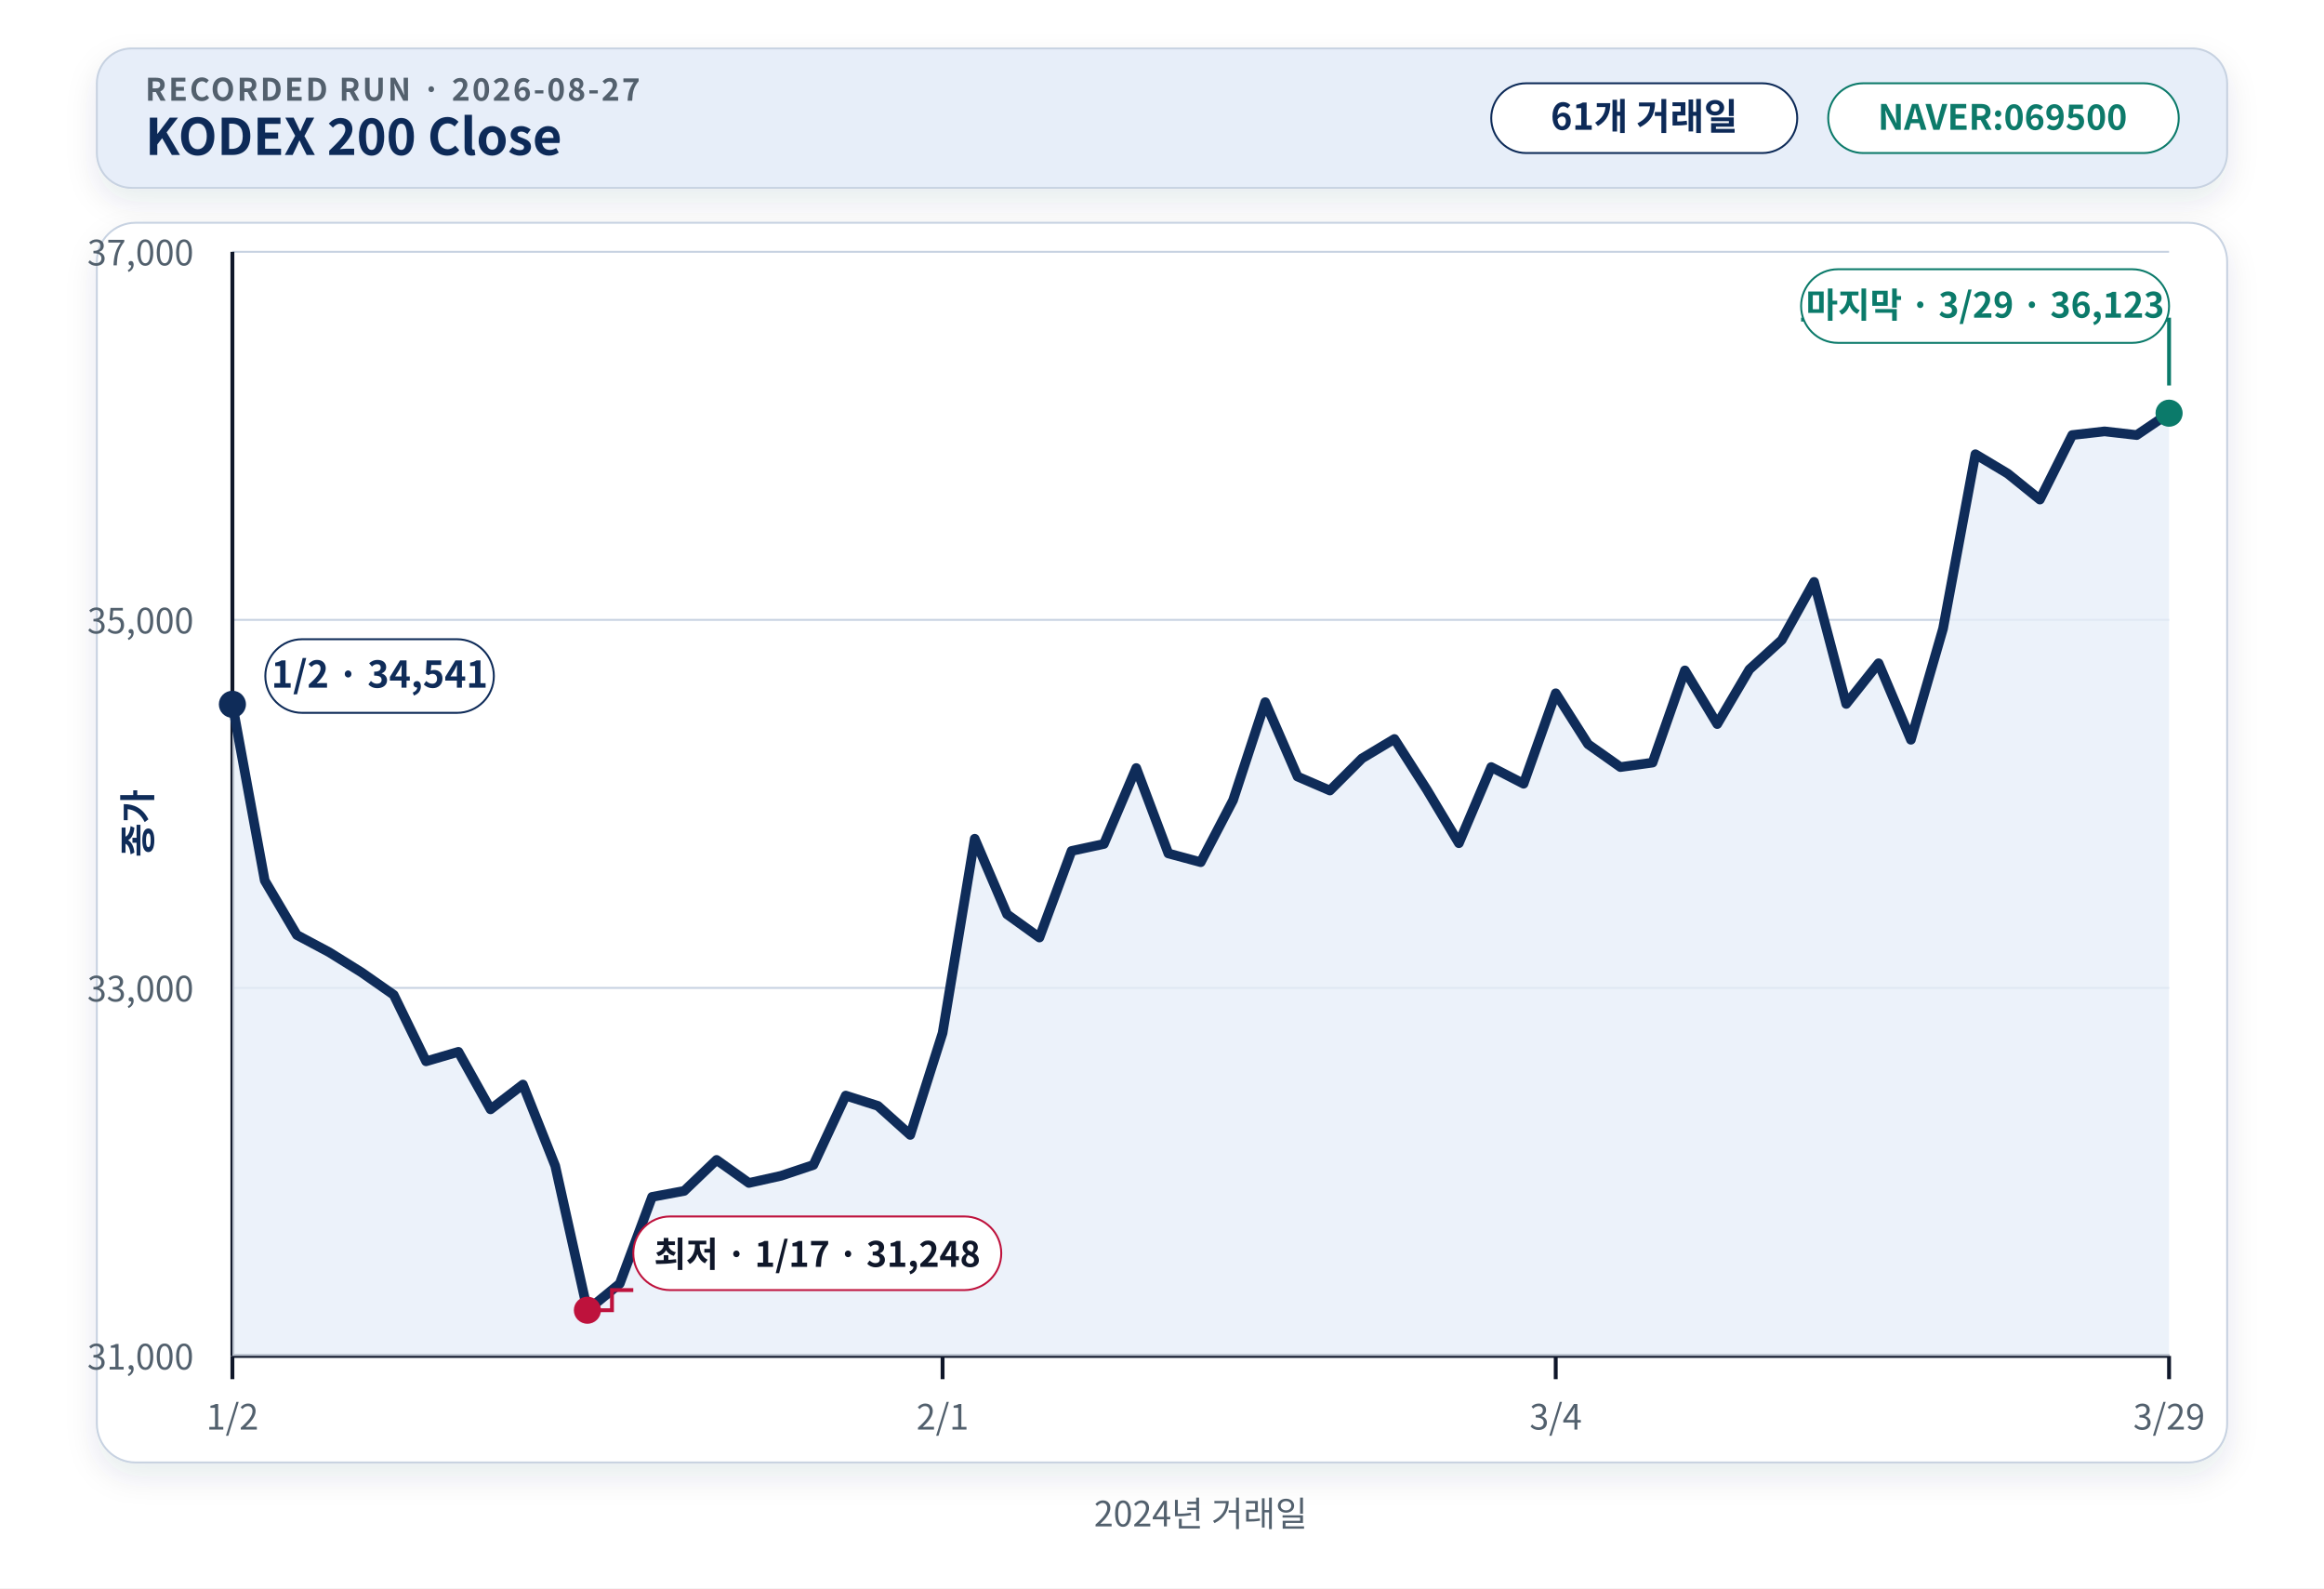
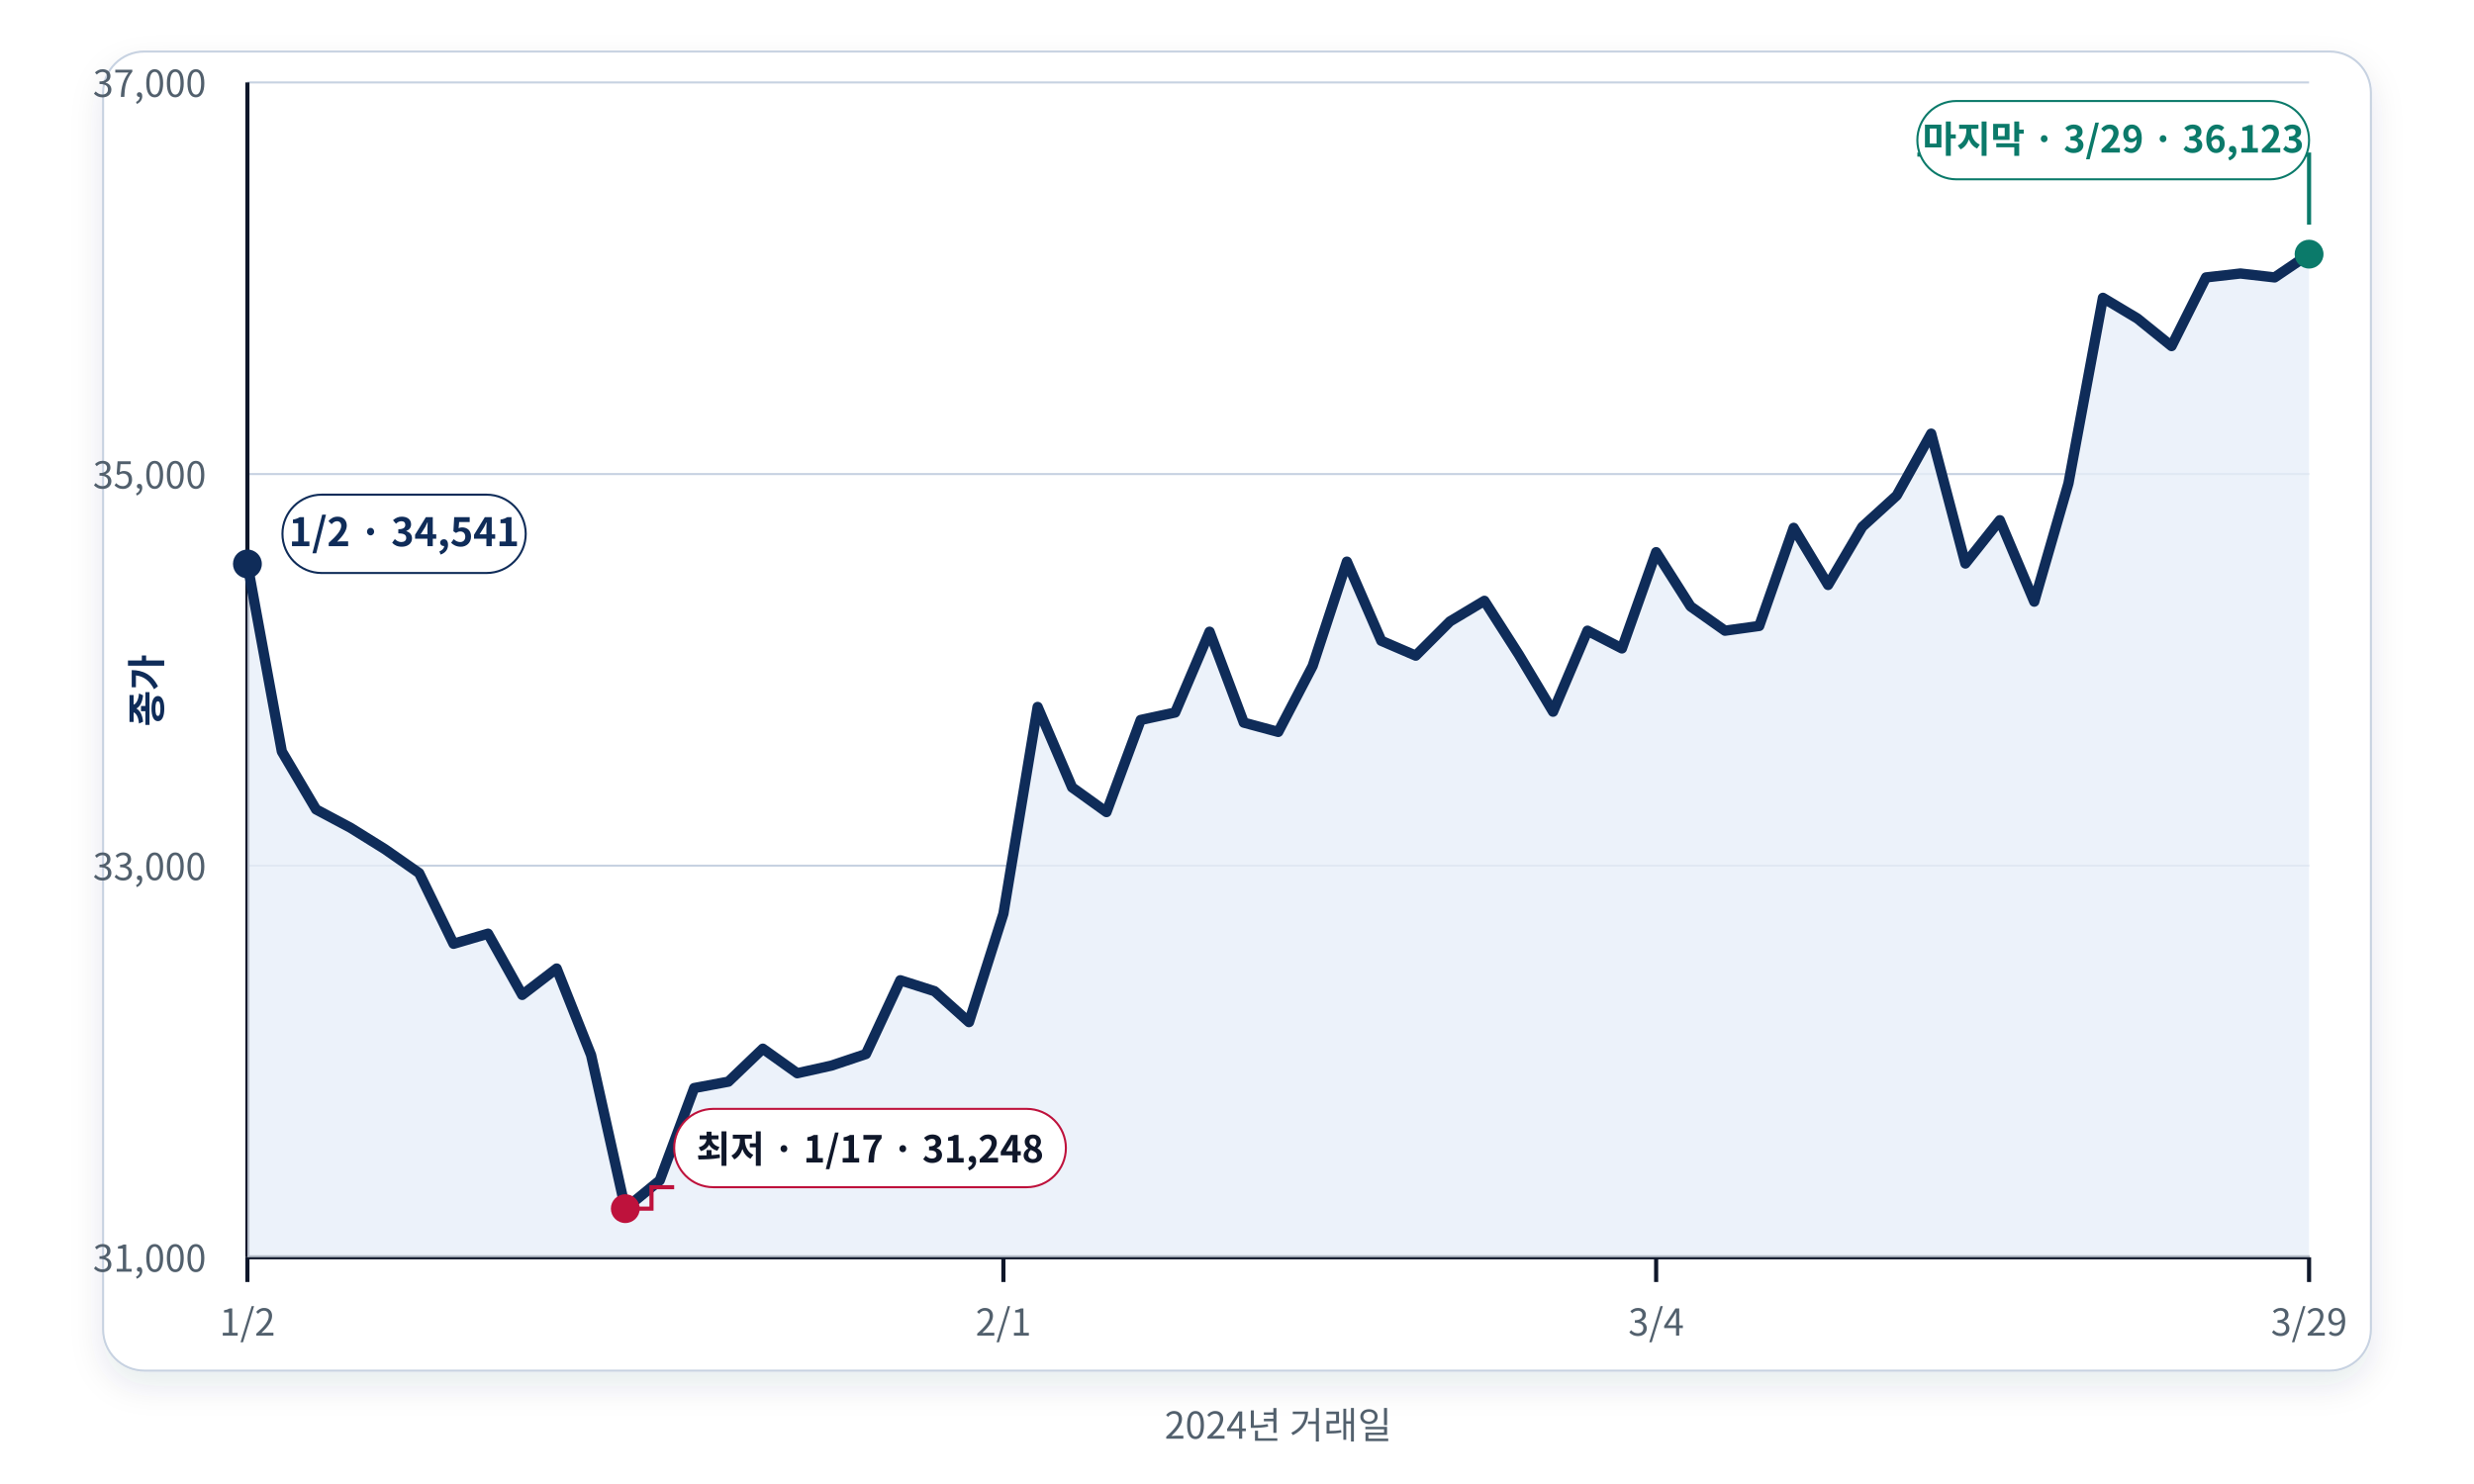
- <svg xmlns="http://www.w3.org/2000/svg" viewBox="0 0 1200 820" role="img" aria-labelledby="title desc">
+ <svg xmlns="http://www.w3.org/2000/svg" viewBox="0 0 1200 720" role="img" aria-labelledby="title desc">
  <defs>
    <filter id="shadow" x="-20%" y="-20%" width="140%" height="150%">
      <feDropShadow dx="0" dy="7" stdDeviation="8" flood-color="#0F2C59" flood-opacity="0.10" />
    </filter>
    <style>
      text{font-family:"Noto Sans CJK KR","Noto Sans KR",sans-serif;fill:#0F172A}
-       .meta{font-size:16px;font-weight:700;letter-spacing:1.1px;fill:#52606D}
-       .heading{font-size:26px;font-weight:700;fill:#0F2C59}
      .axis{font-size:18px;font-weight:400;fill:#52606D}
      .label{font-size:19px;font-weight:700;fill:#0F2C59}
      .value{font-size:18px;font-weight:700;fill:#0B7A6A}
      .grid{stroke:#C7D2E1;stroke-width:1}
    </style>
  </defs>
-   <rect width="1200" height="820" fill="#FFFFFF" />
-   <g id="chart-header" filter="url(#shadow)">
-     <rect x="50" y="25" width="1100" height="72" rx="18" fill="#E7EEF9" stroke="#C7D2E1" />
-     <text class="meta" x="75" y="52">RECORDED RUN · 2026-08-27</text>
-     <text class="heading" x="75" y="80">KODEX 200 Close</text>
-     <rect x="770" y="43" width="158" height="36" rx="18" fill="#FFFFFF" stroke="#0F2C59" />
-     <text class="label" x="849" y="67" text-anchor="middle">61개 거래일</text>
-     <rect x="944" y="43" width="181" height="36" rx="18" fill="#FFFFFF" stroke="#0B7A6A" />
-     <text class="value" x="1034" y="67" text-anchor="middle">NAVER:069500</text>
-   </g>
-   <g id="plot-panel" filter="url(#shadow)">
-     <rect x="50" y="115" width="1100" height="640" rx="20" fill="#FFFFFF" stroke="#C7D2E1" />
-   </g>
-   <g id="axes-and-grid" aria-hidden="true">
-     <line class="grid" x1="120" y1="130" x2="1120" y2="130" />
-     <line class="grid" x1="120" y1="320" x2="1120" y2="320" />
-     <line class="grid" x1="120" y1="510" x2="1120" y2="510" />
-     <line class="grid" x1="120" y1="700" x2="1120" y2="700" />
-     <line x1="120" y1="130" x2="120" y2="700" stroke="#0F172A" stroke-width="2" />
-     <line x1="120" y1="700" x2="1120" y2="700" stroke="#0F172A" stroke-width="2" />
-     <text class="axis" x="100" y="137" text-anchor="end">37,000</text>
-     <text class="axis" x="100" y="327" text-anchor="end">35,000</text>
-     <text class="axis" x="100" y="517" text-anchor="end">33,000</text>
-     <text class="axis" x="100" y="707" text-anchor="end">31,000</text>
-     <text class="label" x="78" y="425" text-anchor="middle" transform="rotate(-90 78 425)">종가</text>
-     <line x1="120" y1="700" x2="120" y2="712" stroke="#0F172A" stroke-width="2" />
-     <line x1="486.7" y1="700" x2="486.7" y2="712" stroke="#0F172A" stroke-width="2" />
-     <line x1="803.3" y1="700" x2="803.3" y2="712" stroke="#0F172A" stroke-width="2" />
-     <line x1="1120" y1="700" x2="1120" y2="712" stroke="#0F172A" stroke-width="2" />
-     <text class="axis" x="120" y="738" text-anchor="middle">1/2</text>
-     <text class="axis" x="486.7" y="738" text-anchor="middle">2/1</text>
-     <text class="axis" x="803.3" y="738" text-anchor="middle">3/4</text>
-     <text class="axis" x="1120" y="738" text-anchor="middle">3/29</text>
-     <text class="axis" x="620" y="788" text-anchor="middle">2024년 거래일</text>
-   </g>
-   <g id="series-close">
-     <polygon points="120,700 120.0,363.6 136.7,454.6 153.3,482.7 170.0,491.6 186.7,502.0 203.3,513.6 220.0,547.9 236.7,543.0 253.3,572.7 270.0,559.9 286.7,601.9 303.3,676.4 320.0,662.7 336.7,617.9 353.3,614.8 370.0,598.8 386.7,610.7 403.3,607.0 420.0,601.4 436.7,565.6 453.3,570.9 470.0,585.9 486.7,533.3 503.3,433.0 520.0,472.0 536.7,484.0 553.3,439.3 570.0,435.7 586.7,396.5 603.3,440.6 620.0,445.1 636.7,413.1 653.3,362.5 670.0,400.9 686.7,408.1 703.3,391.5 720.0,381.5 736.7,407.6 753.3,435.3 770.0,396.0 786.7,404.6 803.3,357.9 820.0,384.2 836.7,396.0 853.3,393.7 870.0,346.1 886.7,373.8 903.3,345.6 920.0,330.4 936.7,300.4 953.3,363.4 970.0,342.4 986.7,381.9 1003.3,324.5 1020.0,234.5 1036.7,244.5 1053.3,257.9 1070.0,224.6 1086.7,222.7 1103.3,224.6 1120.0,213.3 1120,700" fill="#E7EEF9" fill-opacity="0.78" />
-     <polyline points="120.0,363.6 136.7,454.6 153.3,482.7 170.0,491.6 186.7,502.0 203.3,513.6 220.0,547.9 236.7,543.0 253.3,572.7 270.0,559.9 286.7,601.9 303.3,676.4 320.0,662.7 336.7,617.9 353.3,614.8 370.0,598.8 386.7,610.7 403.3,607.0 420.0,601.4 436.7,565.6 453.3,570.9 470.0,585.9 486.7,533.3 503.3,433.0 520.0,472.0 536.7,484.0 553.3,439.3 570.0,435.7 586.7,396.5 603.3,440.6 620.0,445.1 636.7,413.1 653.3,362.5 670.0,400.9 686.7,408.1 703.3,391.5 720.0,381.5 736.7,407.6 753.3,435.3 770.0,396.0 786.7,404.6 803.3,357.9 820.0,384.2 836.7,396.0 853.3,393.7 870.0,346.1 886.7,373.8 903.3,345.6 920.0,330.4 936.7,300.4 953.3,363.4 970.0,342.4 986.7,381.9 1003.3,324.5 1020.0,234.5 1036.7,244.5 1053.3,257.9 1070.0,224.6 1086.7,222.7 1103.3,224.6 1120.0,213.3" fill="none" stroke="#0F2C59" stroke-width="5" stroke-linejoin="round" stroke-linecap="round" />
-   </g>
-   <g id="annotation-start">
-     <circle cx="120" cy="363.6" r="7" fill="#0F2C59" />
-     <rect x="137" y="330" width="118" height="38" rx="19" fill="#FFFFFF" stroke="#0F2C59" />
-     <text class="label" x="196" y="355" text-anchor="middle">1/2 · 34,541</text>
-   </g>
-   <g id="annotation-minimum">
-     <circle cx="303.3" cy="676.4" r="7" fill="#BE123C" />
-     <path d="M303.3 676.4H316V666H327" fill="none" stroke="#BE123C" stroke-width="2" />
-     <rect x="327" y="628" width="190" height="38" rx="19" fill="#FFFFFF" stroke="#BE123C" />
-     <text x="422" y="654" text-anchor="middle" font-size="18" font-weight="700" fill="#BE123C">최저 · 1/17 · 31,248</text>
-   </g>
-   <g id="annotation-final">
-     <circle cx="1120" cy="213.3" r="7" fill="#0B7A6A" />
-     <path d="M1120 199V165H930" fill="none" stroke="#0B7A6A" stroke-width="2" />
-     <rect x="930" y="139" width="190" height="38" rx="19" fill="#FFFFFF" stroke="#0B7A6A" />
-     <text class="value" x="1025" y="164" text-anchor="middle">마지막 · 3/29 · 36,123</text>
+   <rect width="1200" height="720" fill="#FFFFFF" />
+   <g id="chart" transform="translate(0 -90)">
+     <g id="plot-panel" filter="url(#shadow)">
+       <rect x="50" y="115" width="1100" height="640" rx="20" fill="#FFFFFF" stroke="#C7D2E1" />
+     </g>
+     <g id="axes-and-grid" aria-hidden="true">
+       <line class="grid" x1="120" y1="130" x2="1120" y2="130" />
+       <line class="grid" x1="120" y1="320" x2="1120" y2="320" />
+       <line class="grid" x1="120" y1="510" x2="1120" y2="510" />
+       <line class="grid" x1="120" y1="700" x2="1120" y2="700" />
+       <line x1="120" y1="130" x2="120" y2="700" stroke="#0F172A" stroke-width="2" />
+       <line x1="120" y1="700" x2="1120" y2="700" stroke="#0F172A" stroke-width="2" />
+       <text class="axis" x="100" y="137" text-anchor="end">37,000</text>
+       <text class="axis" x="100" y="327" text-anchor="end">35,000</text>
+       <text class="axis" x="100" y="517" text-anchor="end">33,000</text>
+       <text class="axis" x="100" y="707" text-anchor="end">31,000</text>
+       <text class="label" x="78" y="425" text-anchor="middle" transform="rotate(-90 78 425)">종가</text>
+       <line x1="120" y1="700" x2="120" y2="712" stroke="#0F172A" stroke-width="2" />
+       <line x1="486.7" y1="700" x2="486.7" y2="712" stroke="#0F172A" stroke-width="2" />
+       <line x1="803.3" y1="700" x2="803.3" y2="712" stroke="#0F172A" stroke-width="2" />
+       <line x1="1120" y1="700" x2="1120" y2="712" stroke="#0F172A" stroke-width="2" />
+       <text class="axis" x="120" y="738" text-anchor="middle">1/2</text>
+       <text class="axis" x="486.7" y="738" text-anchor="middle">2/1</text>
+       <text class="axis" x="803.3" y="738" text-anchor="middle">3/4</text>
+       <text class="axis" x="1120" y="738" text-anchor="middle">3/29</text>
+       <text class="axis" x="620" y="788" text-anchor="middle">2024년 거래일</text>
+     </g>
+     <g id="series-close">
+       <polygon points="120,700 120.0,363.6 136.7,454.6 153.3,482.7 170.0,491.6 186.7,502.0 203.3,513.6 220.0,547.9 236.7,543.0 253.3,572.7 270.0,559.9 286.7,601.9 303.3,676.4 320.0,662.7 336.7,617.9 353.3,614.8 370.0,598.8 386.7,610.7 403.3,607.0 420.0,601.4 436.7,565.6 453.3,570.9 470.0,585.9 486.7,533.3 503.3,433.0 520.0,472.0 536.7,484.0 553.3,439.3 570.0,435.7 586.7,396.5 603.3,440.6 620.0,445.1 636.7,413.1 653.3,362.5 670.0,400.9 686.7,408.1 703.3,391.5 720.0,381.5 736.7,407.6 753.3,435.3 770.0,396.0 786.7,404.6 803.3,357.9 820.0,384.2 836.7,396.0 853.3,393.7 870.0,346.1 886.7,373.8 903.3,345.6 920.0,330.4 936.7,300.4 953.3,363.4 970.0,342.4 986.7,381.9 1003.3,324.5 1020.0,234.5 1036.7,244.5 1053.3,257.9 1070.0,224.6 1086.7,222.7 1103.3,224.6 1120.0,213.3 1120,700" fill="#E7EEF9" fill-opacity="0.78" />
+       <polyline points="120.0,363.6 136.7,454.6 153.3,482.7 170.0,491.6 186.7,502.0 203.3,513.6 220.0,547.9 236.7,543.0 253.3,572.7 270.0,559.9 286.7,601.9 303.3,676.4 320.0,662.7 336.7,617.9 353.3,614.8 370.0,598.8 386.7,610.7 403.3,607.0 420.0,601.4 436.7,565.6 453.3,570.9 470.0,585.9 486.7,533.3 503.3,433.0 520.0,472.0 536.7,484.0 553.3,439.3 570.0,435.7 586.7,396.5 603.3,440.6 620.0,445.1 636.7,413.1 653.3,362.5 670.0,400.9 686.7,408.1 703.3,391.5 720.0,381.5 736.7,407.6 753.3,435.3 770.0,396.0 786.7,404.6 803.3,357.9 820.0,384.2 836.7,396.0 853.3,393.7 870.0,346.1 886.7,373.8 903.3,345.6 920.0,330.4 936.7,300.4 953.3,363.4 970.0,342.4 986.7,381.9 1003.3,324.5 1020.0,234.5 1036.7,244.5 1053.3,257.9 1070.0,224.6 1086.7,222.7 1103.3,224.6 1120.0,213.3" fill="none" stroke="#0F2C59" stroke-width="5" stroke-linejoin="round" stroke-linecap="round" />
+     </g>
+     <g id="annotation-start">
+       <circle cx="120" cy="363.6" r="7" fill="#0F2C59" />
+       <rect x="137" y="330" width="118" height="38" rx="19" fill="#FFFFFF" stroke="#0F2C59" />
+       <text class="label" x="196" y="355" text-anchor="middle">1/2 · 34,541</text>
+     </g>
+     <g id="annotation-minimum">
+       <circle cx="303.3" cy="676.4" r="7" fill="#BE123C" />
+       <path d="M303.3 676.4H316V666H327" fill="none" stroke="#BE123C" stroke-width="2" />
+       <rect x="327" y="628" width="190" height="38" rx="19" fill="#FFFFFF" stroke="#BE123C" />
+       <text x="422" y="654" text-anchor="middle" font-size="18" font-weight="700" fill="#BE123C">최저 · 1/17 · 31,248</text>
+     </g>
+     <g id="annotation-final">
+       <circle cx="1120" cy="213.3" r="7" fill="#0B7A6A" />
+       <path d="M1120 199V165H930" fill="none" stroke="#0B7A6A" stroke-width="2" />
+       <rect x="930" y="139" width="190" height="38" rx="19" fill="#FFFFFF" stroke="#0B7A6A" />
+       <text class="value" x="1025" y="164" text-anchor="middle">마지막 · 3/29 · 36,123</text>
+     </g>
  </g>
</svg>
